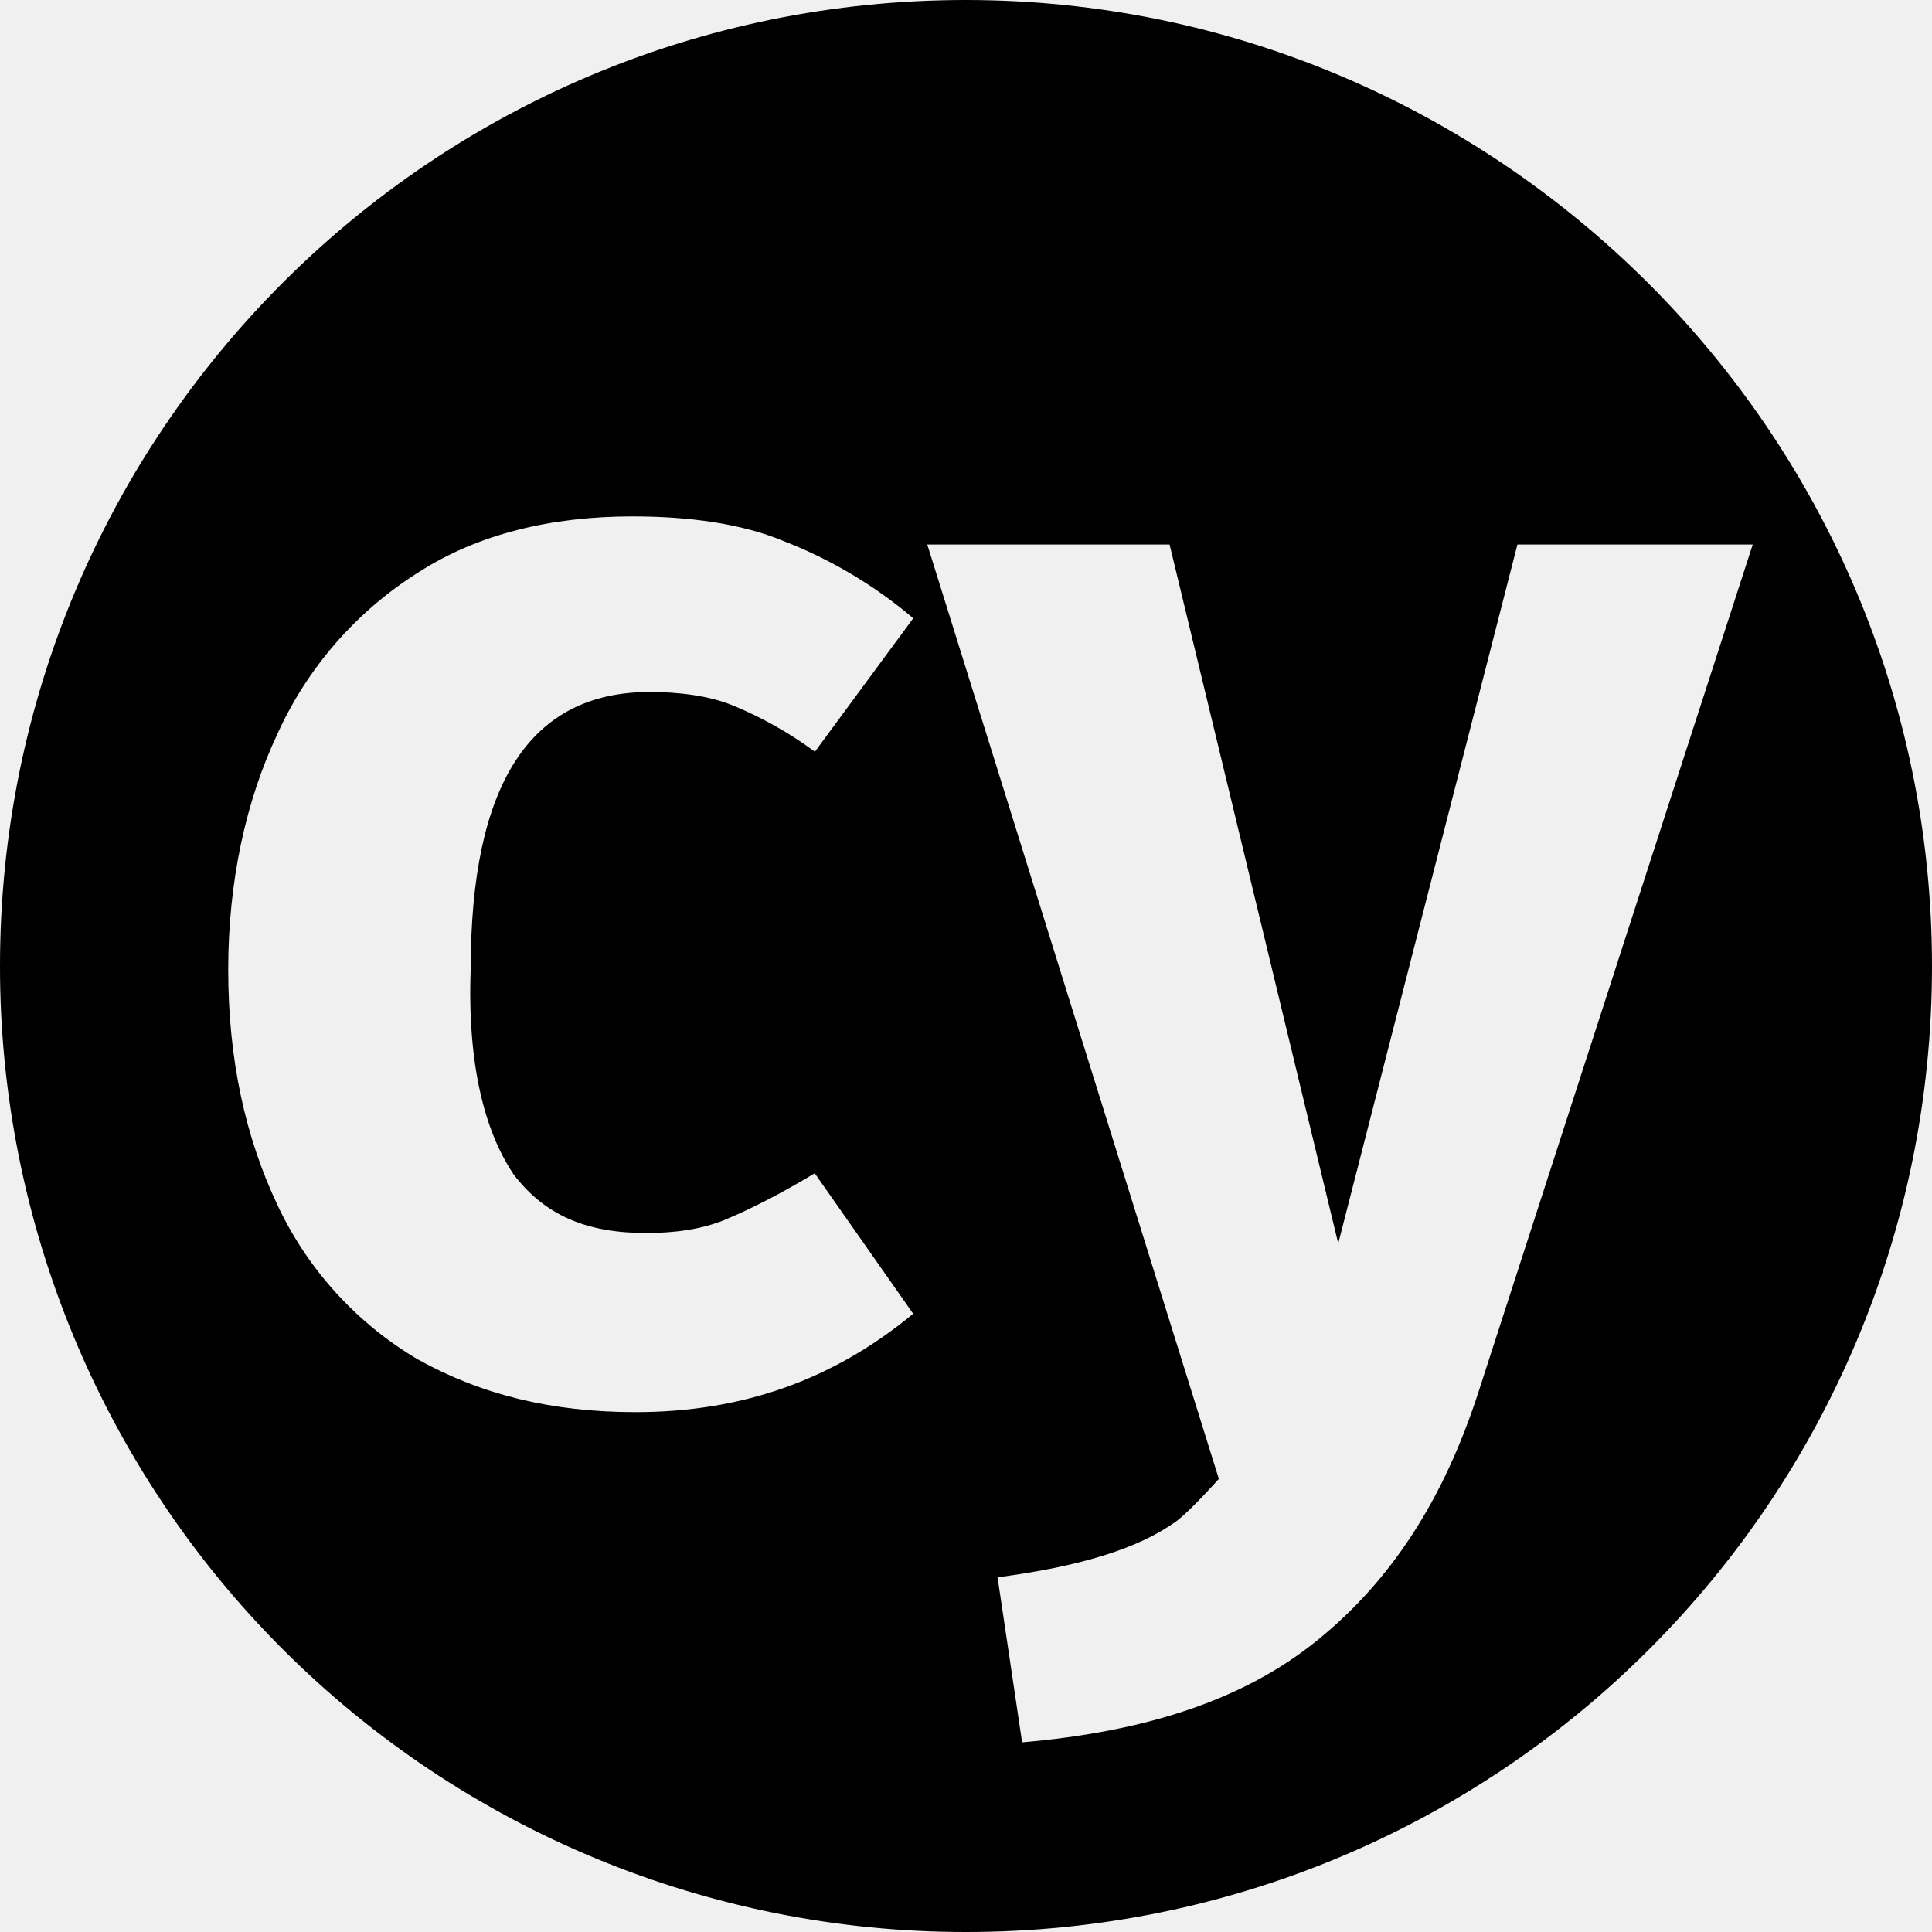
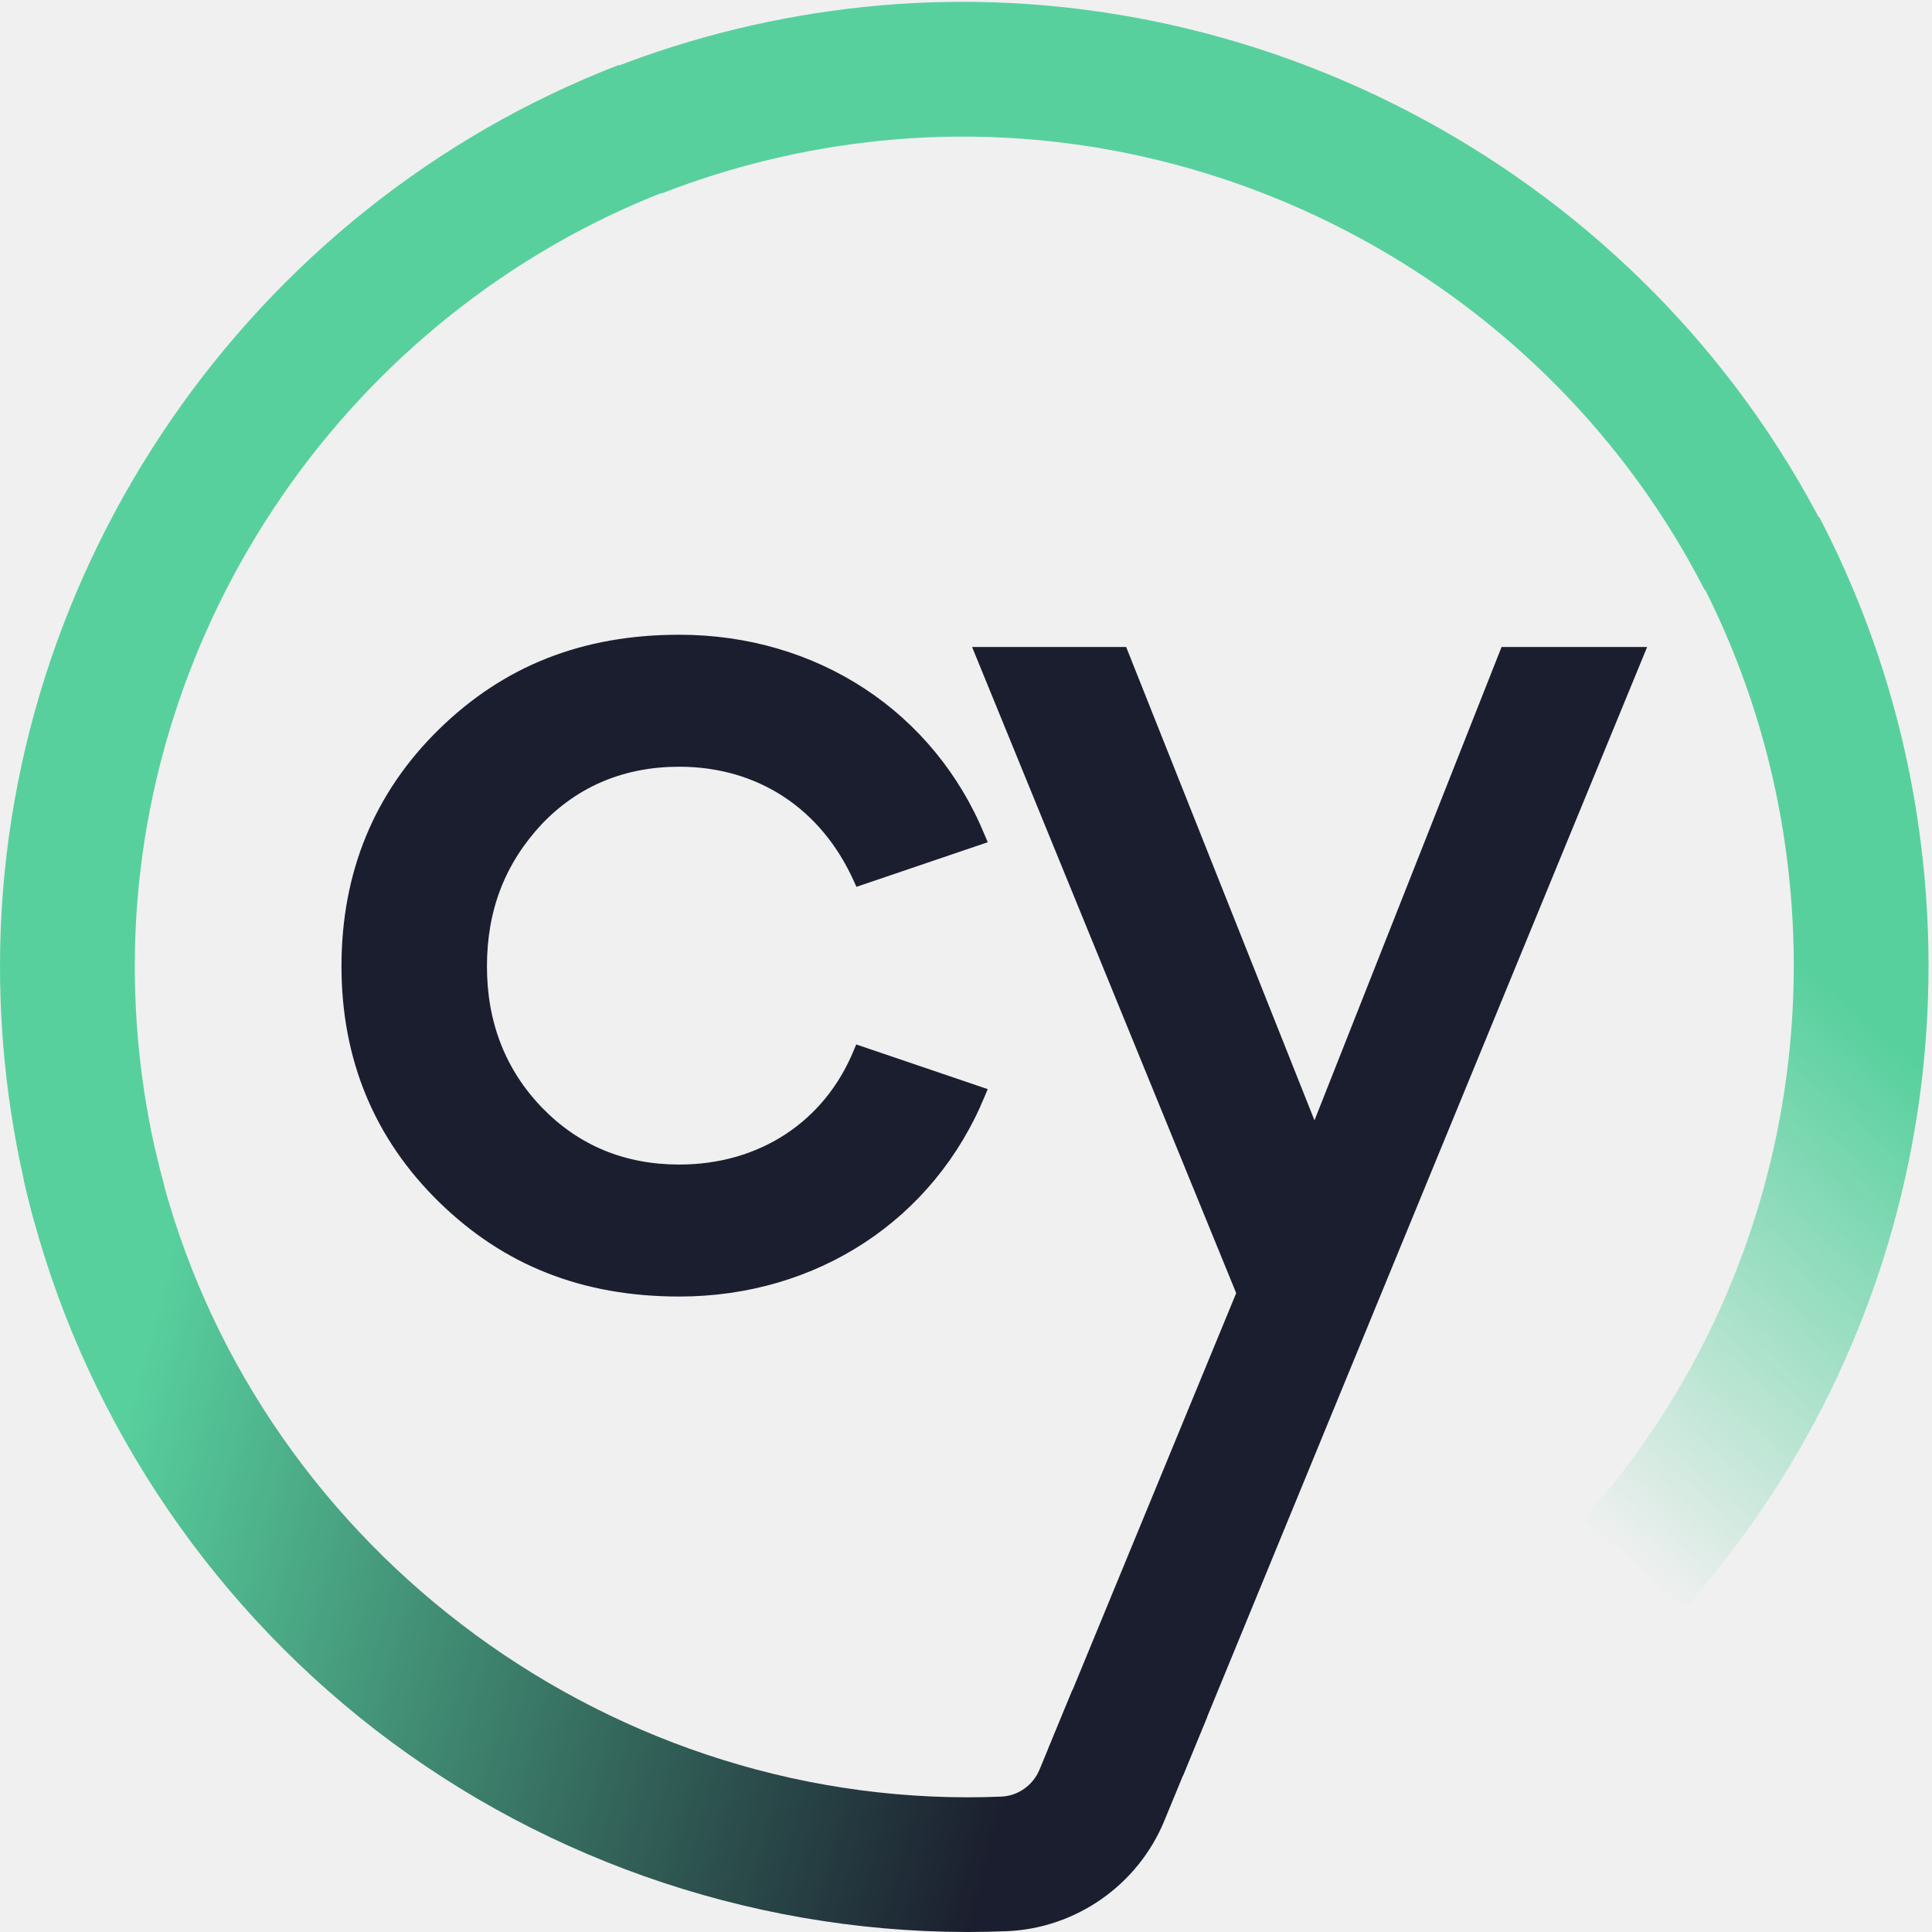
- <svg xmlns="http://www.w3.org/2000/svg" fill="#000000" width="800px" height="800px" viewBox="0 0 24 24" role="img">
-   <path d="M11.998 0C5.366 0 0 5.367 0 12a11.992 11.992 0 0 0 12 12c6.633 0 12-5.367 12-12-.001-6.633-5.412-12-12.002-12zM6.37 14.575c.392.523.916.742 1.657.742.35 0 .699-.044 1.004-.175.306-.13.655-.306 1.09-.567l1.223 1.745c-1.003.83-2.138 1.222-3.447 1.222-1.048 0-1.92-.218-2.705-.654a4.393 4.393 0 0 1-1.746-1.92c-.392-.83-.611-1.79-.611-2.925 0-1.09.219-2.094.61-2.923a4.623 4.623 0 0 1 1.748-2.007c.741-.48 1.657-.698 2.661-.698.699 0 1.353.087 1.877.305a5.64 5.64 0 0 1 1.614.96l-1.222 1.658A4.786 4.786 0 0 0 9.12 8.77c-.305-.13-.698-.174-1.048-.174-1.483 0-2.225 1.134-2.225 3.446-.043 1.18.175 2.008.524 2.532H6.37zm12 2.705c-.436 1.353-1.091 2.357-2.008 3.098-.916.743-2.138 1.135-3.665 1.266l-.305-2.05c1.003-.132 1.745-.35 2.225-.7.174-.13.524-.523.524-.523L11.519 6.764h3.01l2.095 8.683 2.226-8.683h2.923L18.37 17.28z" />
+ <svg xmlns="http://www.w3.org/2000/svg" width="48px" height="48px" viewBox="0 0 48 48" version="1.1">
+   <style>
+     .solid {
+       fill: #1B1E2E;
+     }
+     .gradient-left {
+       fill: url(#linearGradient-3);
+     }
+     .gradient-right {
+       fill: url(#linearGradient-1);
+     }
+     @media (prefers-color-scheme: dark) {
+       .solid {
+         fill: white;
+       }
+       .gradient-left {
+         fill: url(#linearGradient-2);
+       }
+       .gradient-right {
+         fill: url(#linearGradient-1);
+       }
+     }
+   </style>
+   <path d="M0.854,30.359 C0.288,28.298 0,26.157 0,24.001 C0,14.159 6.181,5.16 15.382,1.611 L16.589,4.733 C8.669,7.789 3.349,15.531 3.349,24.001 C3.349,25.859 3.596,27.699 4.082,29.472 L0.854,30.359 Z" fill="#58D09E" />
+   <path d="M22.854,21.959 C22.288,19.898 22,17.757 22,15.601 C22,5.759 28.181,-3.24 37.382,-6.789 L38.589,-3.667 C30.669,-0.611 25.349,7.131 25.349,15.601 C25.349,17.459 25.596,19.299 26.082,21.072 L22.854,21.959 Z" fill="#58D09E" transform="translate(30.2944, 7.585005) rotate(84) translate(-30.2944, -7.585005) " />
+   <path d="M53.451,35.793 C49.87,28.919 42.822,24.648 35.061,24.648 C32.312,24.648 29.639,25.178 27.123,26.218 L25.84,23.127 C28.764,21.917 31.867,21.3 35.061,21.3 C44.077,21.3 52.262,26.26 56.422,34.246 L53.451,35.793 Z" class="gradient-right" transform="translate(41.1308, 28.54665) rotate(85) translate(-41.1308, -28.54665) " />
+   <path d="M16.877,19.049 C18.819,19.049 20.401,20.085 21.214,21.892 L21.278,22.033 L24.54,20.925 L24.47,20.758 C23.207,17.682 20.298,15.77 16.877,15.77 C14.472,15.77 12.517,16.541 10.902,18.124 C9.296,19.697 8.484,21.676 8.484,24.006 C8.484,26.317 9.296,28.285 10.902,29.858 C12.517,31.441 14.472,32.212 16.877,32.212 C20.298,32.212 23.207,30.3 24.47,27.226 L24.54,27.059 L21.273,25.949 L21.211,26.096 C20.483,27.871 18.863,28.933 16.877,28.933 C15.524,28.933 14.382,28.46 13.476,27.529 C12.561,26.586 12.098,25.402 12.098,24.009 C12.098,22.606 12.55,21.444 13.476,20.458 C14.379,19.522 15.524,19.049 16.877,19.049 Z" class="solid" />
+   <polygon class="solid" points="37.306 16.074 32.658 27.835 27.979 16.074 24.151 16.074 30.713 32.127 26.045 43.449 29.391 44.115 40.923 16.074" />
+   <path d="M26.643,41.989 L25.828,43.963 C25.666,44.354 25.296,44.618 24.879,44.636 C24.604,44.647 24.326,44.654 24.045,44.654 C14.448,44.649 5.957,37.883 3.853,28.56 L0.586,29.297 C1.767,34.527 4.73,39.273 8.931,42.665 C13.18,46.096 18.533,47.99 24.009,48 C24.017,48 24.058,48 24.058,48 C24.38,48 24.699,47.992 25.018,47.98 C26.736,47.907 28.272,46.831 28.928,45.235 L29.992,42.655 L26.643,41.989 Z" class="gradient-left" />
+   <defs>
+     <linearGradient x1="21.967%" y1="36.369%" x2="81.691%" y2="66.621%" id="linearGradient-1">
+       <stop stop-color="#58D09E" offset="9.39%" />
+       <stop stop-color="#58D09E" stop-opacity="0" offset="98.83%" />
+     </linearGradient>
+     <linearGradient x1="-2.865%" y1="42.45%" x2="115.797%" y2="63.329%" id="linearGradient-2">
+       <stop stop-color="#58D09E" offset="7.74%" />
+       <stop stop-color="#FFFFFF" offset="76.17%" />
+     </linearGradient>
+     <linearGradient x1="6.32%" y1="44.066%" x2="87.52%" y2="58.354%" id="linearGradient-3">
+       <stop stop-color="#58D09E" offset="0%" />
+       <stop stop-color="#1B1E2E" offset="100%" />
+     </linearGradient>
+   </defs>
</svg>
